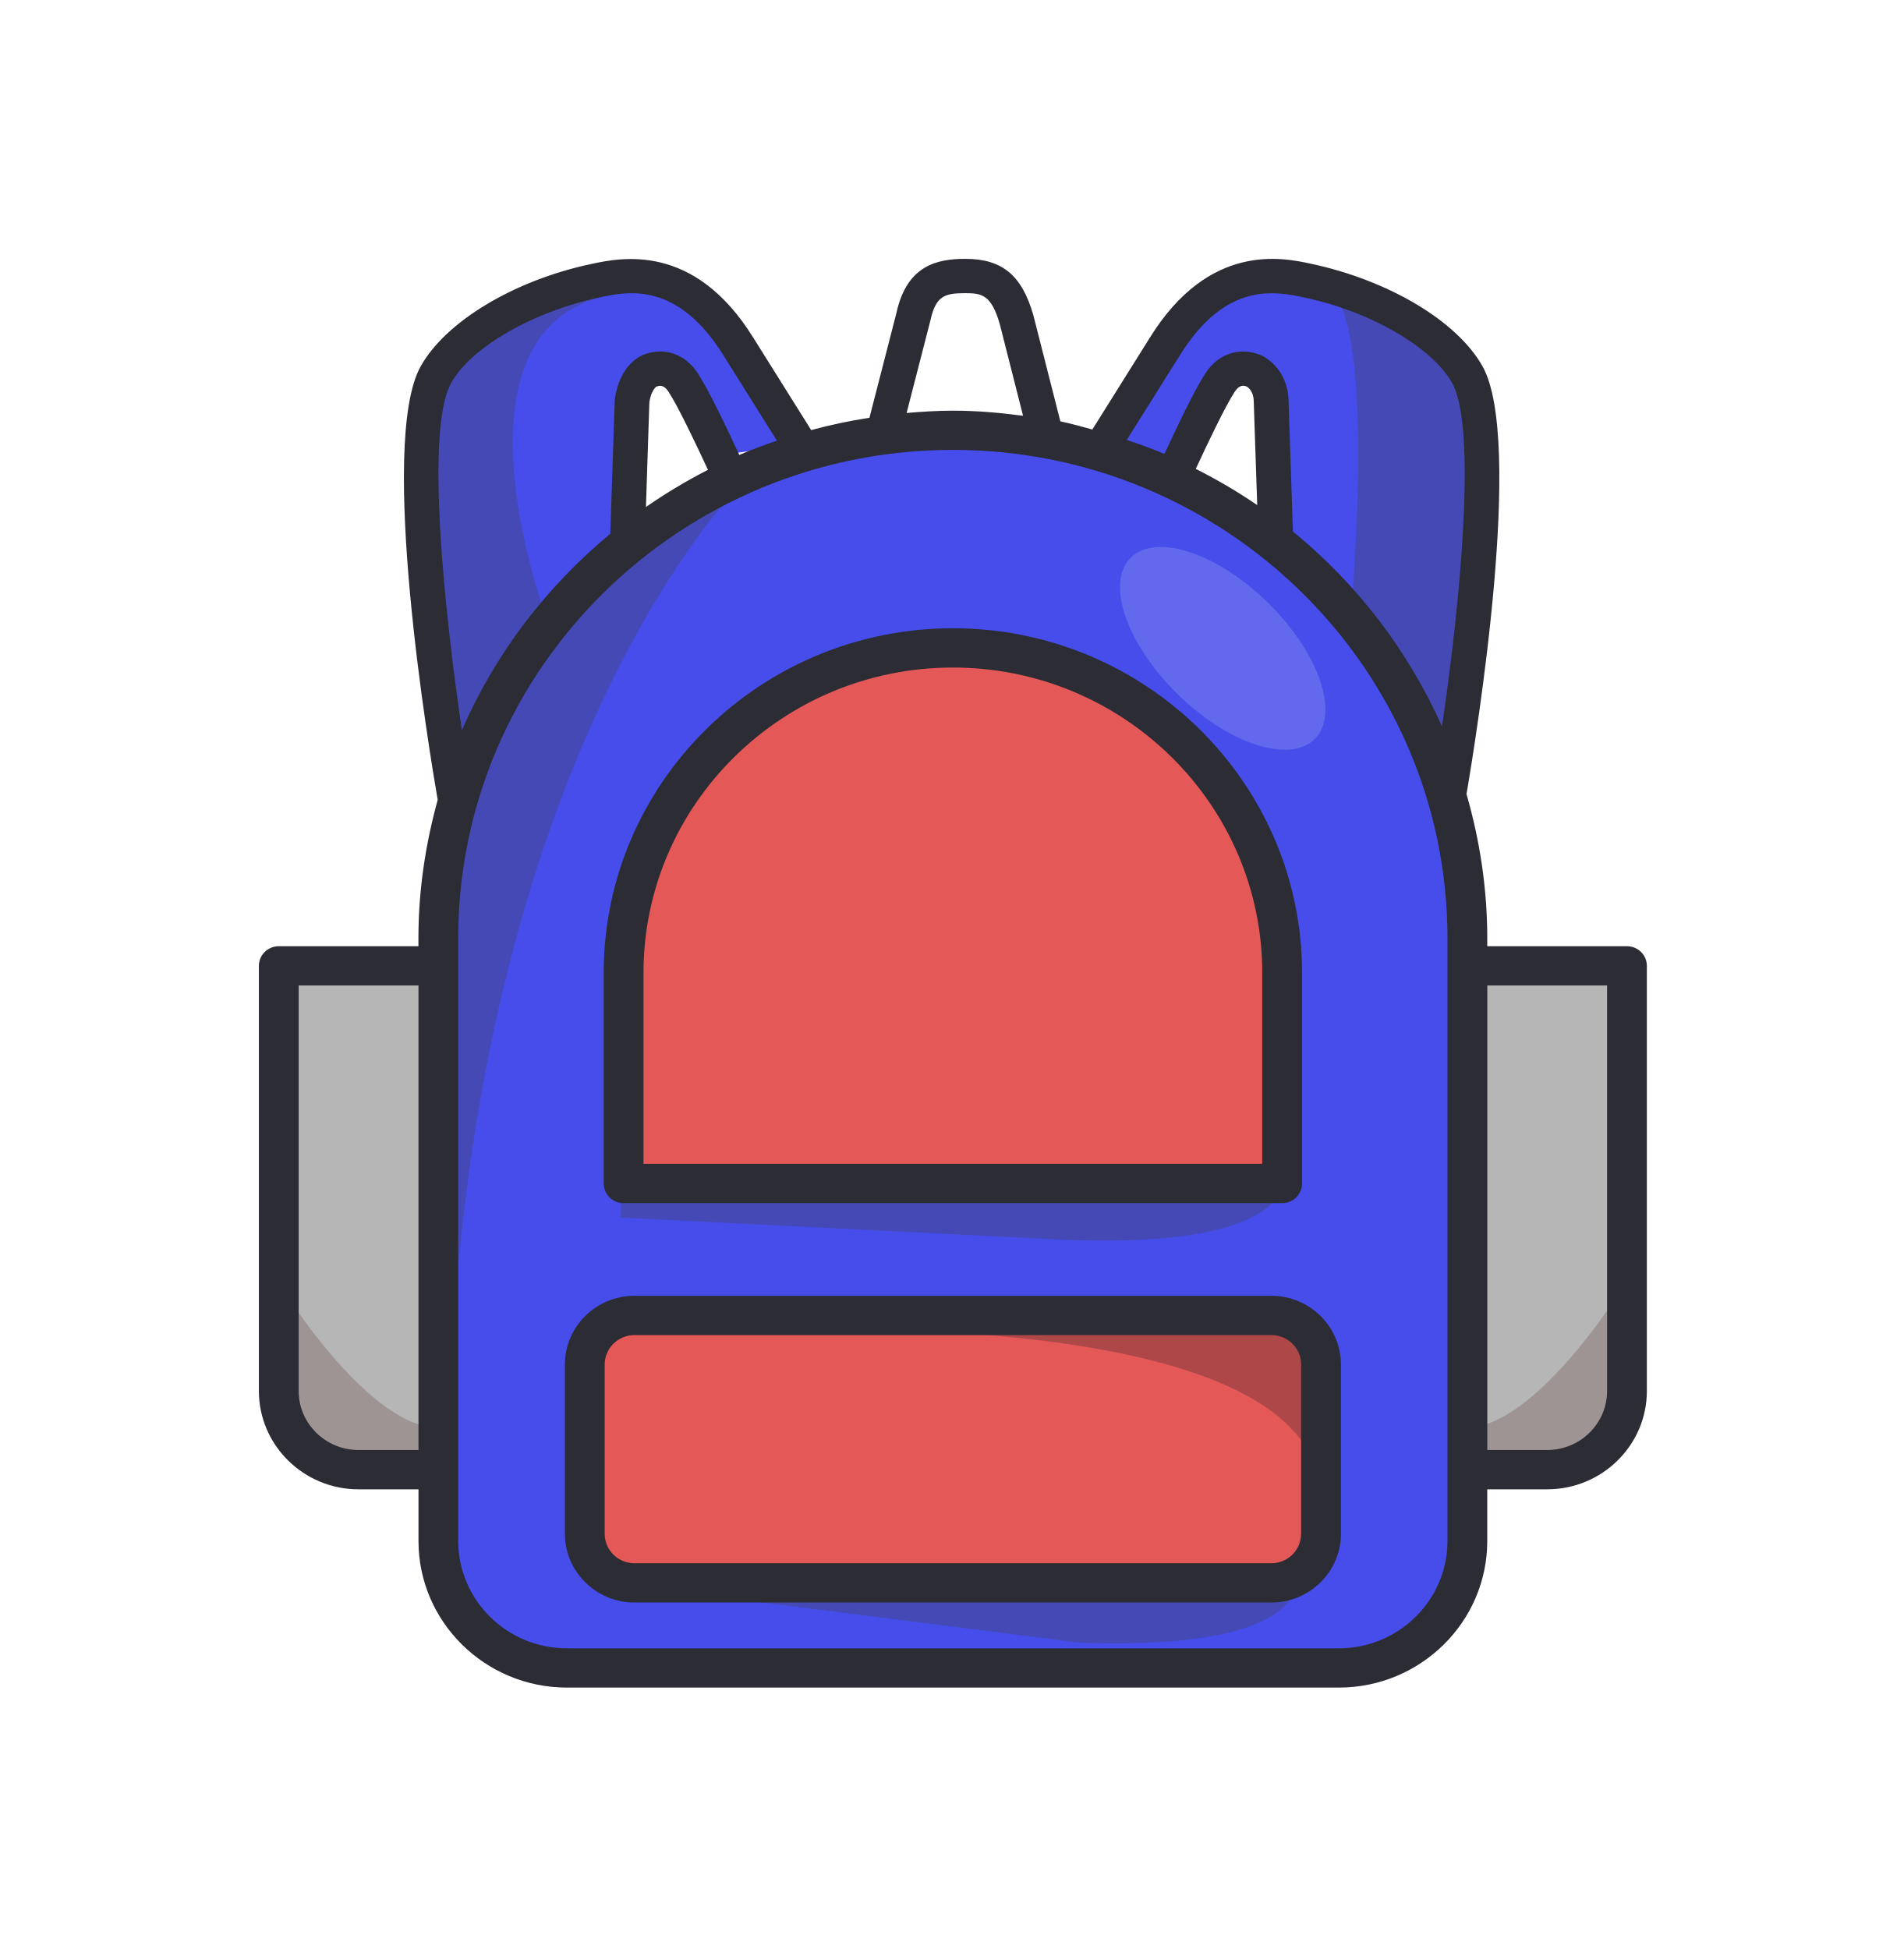
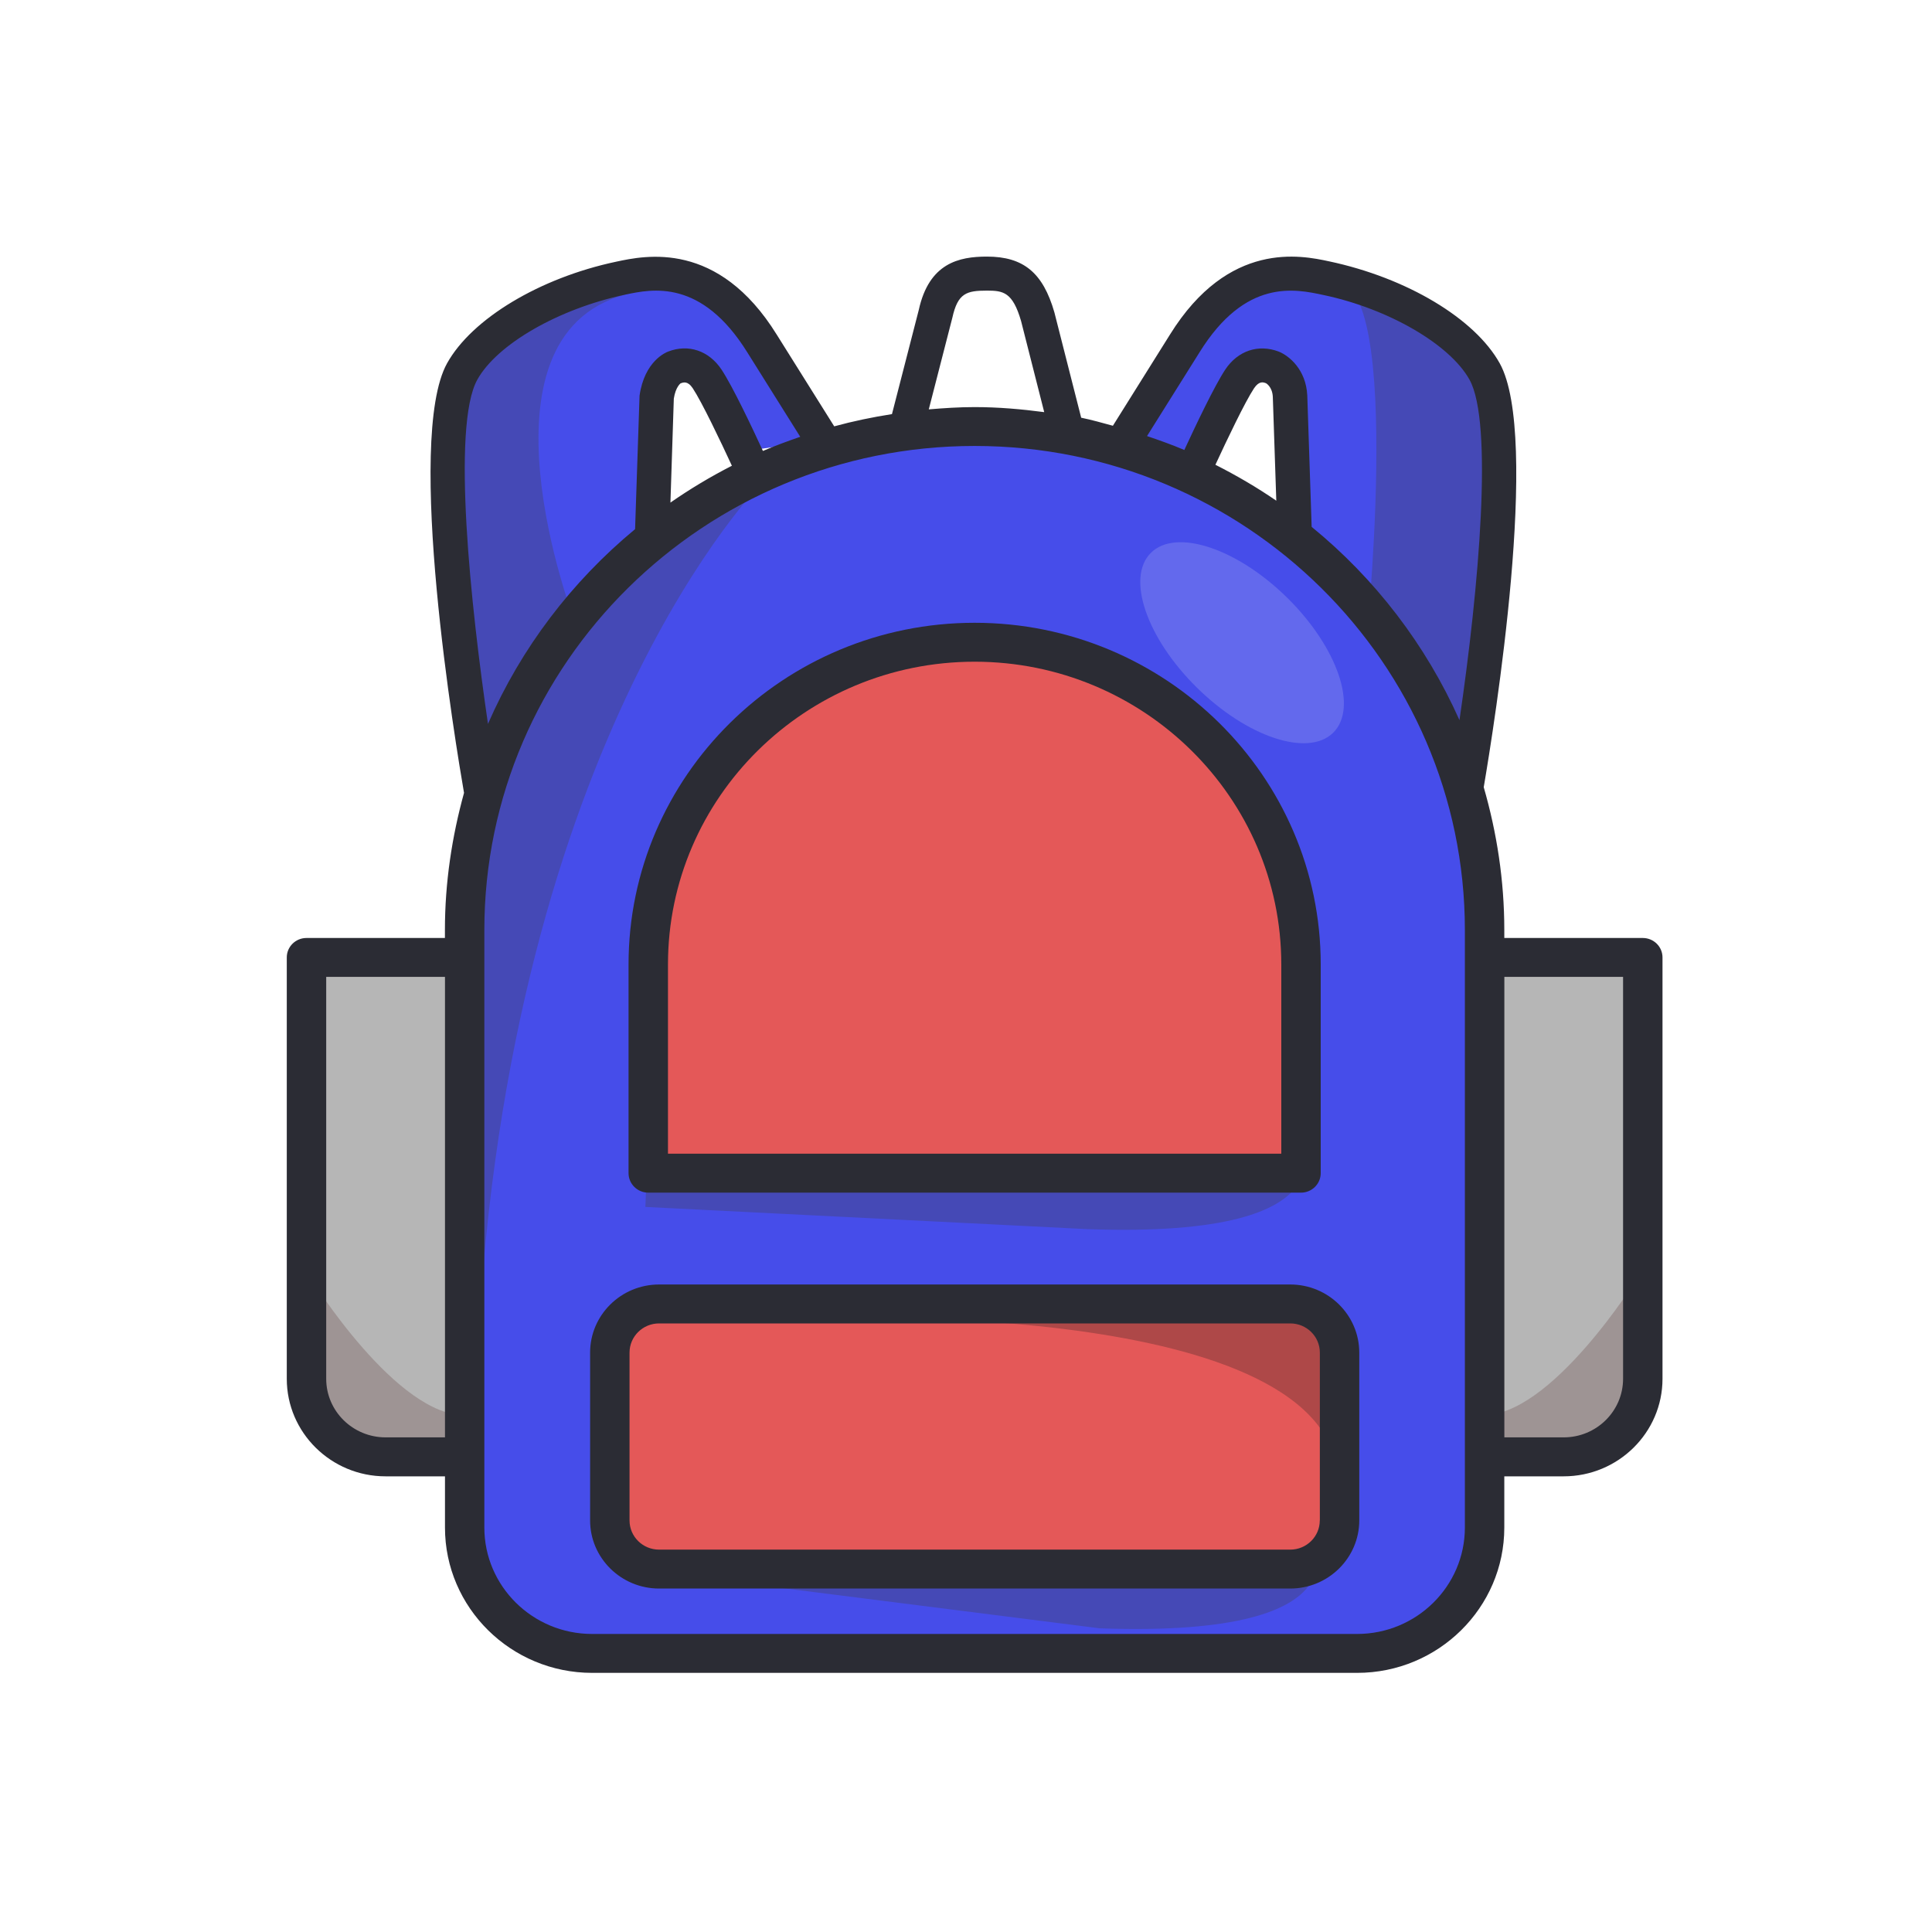
- <svg xmlns="http://www.w3.org/2000/svg" width="125" height="128" viewBox="0 0 125 128" fill="none">
-   <path d="M28.712 81.419C28.712 81.419 21.402 31.031 59.815 27.881C59.815 27.881 92.513 24.538 96.367 60.719V102.019C96.367 102.019 99.292 112.253 65.931 109.893L35.757 109.63C35.757 109.63 28.666 107.266 28.155 97.69L28.712 81.419Z" fill="#464DEA" />
-   <path d="M18.746 63.245H29.113V96.607H21.238C21.238 96.607 17.848 94.834 18.746 88.733C19.644 82.631 18.746 63.245 18.746 63.245Z" fill="#B6B6B6" />
-   <path d="M96.434 63.245L106.67 63.836L106.27 91.392C106.27 91.392 107.331 98.283 96.434 96.61V63.245Z" fill="#B6B6B6" />
-   <path d="M41.473 34.443L42.27 24.209H44.199L47.189 29.919L53.437 29C53.437 29 45.793 13.515 33.634 19.684C33.634 19.684 26.058 23.03 27.255 37.924L29.448 50.323L41.473 34.443Z" fill="#464DEA" />
-   <path d="M77.359 30.177L81.448 24.618H82.844L84.138 35.237L94.707 50.844L97.498 29.881C97.498 29.881 96.6 18.581 82.346 18.227C82.346 18.227 75.866 19.056 72.877 29.39L76.367 31.259L77.359 30.177Z" fill="#464DEA" />
-   <path d="M40.92 75.239H83.949C83.949 75.239 88.483 82.092 70.033 81.433L40.761 79.963L40.92 75.239Z" fill="#4549B6" />
-   <path d="M41.743 101.685H84.772C84.772 101.685 89.306 108.538 70.856 107.88L38.282 103.75L41.743 101.685Z" fill="#4549B6" />
-   <path d="M18.592 84.699C18.592 84.699 24.327 93.951 28.91 93.755V97.201C28.913 97.201 15.352 98.874 18.592 84.699Z" fill="#9E9494" />
-   <path d="M106.46 84.699C106.46 84.699 100.725 93.951 96.142 93.755V97.201C96.142 97.201 109.703 98.874 106.46 84.699Z" fill="#9E9494" />
-   <path d="M41.202 70.398C41.202 70.398 41.176 70.167 41.147 69.746C40.831 65.305 40.164 39.727 67.124 42.842C67.124 42.842 80.282 45.597 83.473 58.85L84.136 75.777V77.745L41.065 77.222L41.202 70.398Z" fill="#E45858" />
-   <path d="M48.518 31.954C48.518 31.954 31.704 48.684 29.645 89.428C29.642 89.428 20.872 41.925 48.518 31.954Z" fill="#4549B6" />
-   <path d="M39.423 19.518C39.423 19.518 22.7 17.064 28.321 38.644L29.473 49.533L36.03 41.039C36.033 41.039 28.913 22.366 39.423 19.518Z" fill="#4549B6" />
-   <path d="M85.189 19.288C88.614 17.066 101.687 19.433 96.29 39.432L95.139 50.322L88.581 41.828C88.578 41.825 91.317 14.397 85.189 19.288Z" fill="#4549B6" />
-   <path d="M39.644 86.67H83.209C83.209 86.67 87.33 87.193 87.197 93.757L87.2 101.763C87.2 101.763 87.197 105.7 76.033 103.468L39.644 104.152V86.67Z" fill="#E45858" />
-   <path d="M86.634 98.821C86.634 98.821 93.91 83.025 70.584 86.519L55.179 85.938L52.84 87.357C52.84 87.357 87.671 85.976 86.634 98.821Z" fill="#AE4848" />
-   <path d="M83.485 85.101H41.666C39.145 85.101 37.096 87.127 37.096 89.613V100.733C37.096 103.219 39.145 105.245 41.666 105.245H83.485C86.002 105.245 88.055 103.219 88.055 100.733V89.613C88.055 87.127 86.002 85.101 83.485 85.101ZM85.439 100.733C85.439 101.8 84.564 102.667 83.481 102.667H41.666C40.586 102.667 39.708 101.803 39.708 100.733V89.613C39.708 88.547 40.586 87.68 41.666 87.68H83.485C84.564 87.68 85.443 88.543 85.443 89.613V100.733H85.439Z" fill="#2B2C34" />
-   <path opacity="0.16" d="M86.33 48.543C87.989 46.905 86.631 42.909 83.296 39.617C79.962 36.325 75.914 34.984 74.255 36.622C72.596 38.26 73.954 42.256 77.289 45.548C80.623 48.84 84.671 50.181 86.33 48.543Z" fill="#FFFFFE" />
-   <path d="M106.837 62.144H97.664V61.614C97.664 58.332 97.17 55.166 96.301 52.153C97.001 48.05 100.068 28.923 97.358 24.065C95.712 21.11 91.217 18.407 86.042 17.311C84.227 16.923 79.409 15.899 75.515 22.164L71.732 28.207C71.036 28.021 70.343 27.819 69.631 27.674L67.855 20.693C67.1 18.069 65.806 17 63.386 17C61.538 17 59.554 17.424 58.871 20.536L57.095 27.436C55.793 27.639 54.518 27.905 53.269 28.246L49.463 22.173C45.573 15.899 40.755 16.923 38.814 17.34C33.765 18.41 29.267 21.11 27.62 24.068C24.817 29.11 28.213 49.485 28.743 52.529C27.943 55.429 27.477 58.467 27.477 61.614V62.144H18.304C17.585 62.144 17 62.722 17 63.431V91.35C17 94.911 19.934 97.811 23.545 97.811H27.481V101.205C27.481 106.513 31.856 110.832 37.233 110.832H87.912C93.289 110.832 97.664 106.513 97.664 101.205V97.811H101.597C105.204 97.811 108.145 94.914 108.145 91.35V63.431C108.145 62.718 107.559 62.144 106.837 62.144ZM77.467 23.349C80.515 18.432 83.8 19.139 85.69 19.547C89.991 20.455 94.053 22.812 95.358 25.153C96.942 27.998 95.986 38.91 94.694 47.712C92.469 42.722 89.103 38.336 84.9 34.906L84.61 26.191C84.523 24.473 83.397 23.567 82.727 23.297C81.371 22.777 80.008 23.233 79.172 24.492C78.453 25.58 77.187 28.249 76.465 29.813C75.659 29.469 74.829 29.174 73.993 28.891L77.467 23.349ZM82.558 33.172C81.273 32.289 79.923 31.502 78.524 30.792C79.295 29.126 80.483 26.634 81.081 25.728C81.423 25.218 81.699 25.323 81.878 25.391C81.881 25.391 82.291 25.616 82.327 26.287L82.558 33.172ZM61.096 21.049C61.457 19.415 62.042 19.254 63.389 19.254C64.462 19.254 65.093 19.347 65.65 21.274L67.182 27.305C65.669 27.106 64.137 26.971 62.572 26.971C61.548 26.971 60.539 27.038 59.534 27.122L61.096 21.049ZM29.624 25.153C30.925 22.812 34.995 20.459 39.422 19.521C41.188 19.148 44.47 18.445 47.518 23.355L51.018 28.939C50.182 29.228 49.353 29.53 48.546 29.877C47.831 28.323 46.536 25.593 45.807 24.492C44.974 23.233 43.608 22.774 42.271 23.291C42.112 23.349 40.7 23.923 40.372 26.213L40.076 35.057C35.883 38.525 32.519 42.934 30.33 47.96C29.198 40.24 27.907 28.236 29.624 25.153ZM43.085 25.401C43.276 25.33 43.559 25.218 43.898 25.725C44.506 26.647 45.719 29.19 46.49 30.857C45.072 31.582 43.716 32.395 42.418 33.297L42.642 26.412C42.763 25.616 43.098 25.401 43.085 25.401ZM23.545 95.229C21.375 95.229 19.612 93.489 19.612 91.35V64.719H27.481V95.229H23.545ZM95.052 101.205C95.052 105.091 91.848 108.254 87.912 108.254H37.229C33.29 108.254 30.089 105.091 30.089 101.205V96.52V63.431V61.614C30.089 43.933 44.662 29.546 62.572 29.546C80.483 29.546 95.052 43.933 95.052 61.614V63.431V96.52V101.205ZM105.533 91.35C105.533 93.489 103.77 95.229 101.6 95.229H97.667V64.719H105.533V91.35Z" fill="#2B2C34" />
-   <path d="M40.948 79.016H84.195C84.913 79.016 85.502 78.438 85.502 77.725V63.897C85.502 51.415 75.217 41.261 62.573 41.261C49.929 41.261 39.644 51.415 39.644 63.897V77.725C39.644 78.434 40.229 79.016 40.948 79.016ZM42.256 63.897C42.256 52.838 51.37 43.84 62.573 43.84C73.776 43.84 82.89 52.838 82.89 63.897V76.434H42.256V63.897Z" fill="#2B2C34" />
+ <svg xmlns="http://www.w3.org/2000/svg" width="128" height="128" viewBox="0 0 128 128" fill="none">
+   <path d="M30.712 81.419C30.712 81.419 23.403 31.031 61.816 27.881C61.816 27.881 94.514 24.538 98.368 60.719V102.019C98.368 102.019 101.293 112.253 67.931 109.893L37.758 109.63C37.758 109.63 30.667 107.266 30.156 97.69L30.712 81.419Z" fill="#464DEA" />
+   <path d="M20.745 63.245H31.112V96.607H23.237C23.237 96.607 19.847 94.834 20.745 88.733C21.643 82.631 20.745 63.245 20.745 63.245Z" fill="#B6B6B6" />
+   <path d="M98.434 63.245L108.67 63.836L108.27 91.392C108.27 91.392 109.331 98.283 98.434 96.61V63.245V63.245Z" fill="#B6B6B6" />
+   <path d="M43.473 34.443L44.27 24.209H46.199L49.189 29.919L55.437 29C55.437 29 47.793 13.515 35.634 19.684C35.634 19.684 28.058 23.03 29.255 37.924L31.448 50.323L43.473 34.443Z" fill="#464DEA" />
+   <path d="M79.359 30.177L83.448 24.618H84.844L86.138 35.237L96.707 50.844L99.498 29.881C99.498 29.881 98.6 18.581 84.346 18.227C84.346 18.227 77.866 19.056 74.877 29.39L78.367 31.259L79.359 30.177Z" fill="#464DEA" />
+   <path d="M42.919 75.239H85.948C85.948 75.239 90.482 82.092 72.032 81.433L42.76 79.963L42.919 75.239Z" fill="#4549B6" />
+   <path d="M43.744 101.685H86.773C86.773 101.685 91.307 108.538 72.857 107.88L40.283 103.75L43.744 101.685Z" fill="#4549B6" />
+   <path d="M20.592 84.699C20.592 84.699 26.327 93.951 30.91 93.755V97.201C30.913 97.201 17.352 98.874 20.592 84.699Z" fill="#9E9494" />
+   <path d="M108.461 84.699C108.461 84.699 102.726 93.951 98.143 93.755V97.201C98.143 97.201 111.704 98.874 108.461 84.699Z" fill="#9E9494" />
+   <path d="M43.201 70.398C43.201 70.398 43.175 70.167 43.146 69.746C42.83 65.305 42.163 39.727 69.123 42.842C69.123 42.842 82.281 45.597 85.472 58.85L86.135 75.777V77.745L43.065 77.222L43.201 70.398Z" fill="#E45858" />
+   <path d="M50.517 31.954C50.517 31.954 33.703 48.684 31.644 89.428C31.641 89.428 22.871 41.925 50.517 31.954Z" fill="#4549B6" />
+   <path d="M41.423 19.518C41.423 19.518 24.7 17.064 30.321 38.644L31.473 49.533L38.03 41.039C38.033 41.039 30.913 22.366 41.423 19.518Z" fill="#4549B6" />
+   <path d="M87.189 19.288C90.615 17.066 103.688 19.433 98.291 39.432L97.14 50.322L90.582 41.828C90.579 41.825 93.318 14.397 87.189 19.288Z" fill="#4549B6" />
+   <path d="M41.643 86.67H85.208C85.208 86.67 89.329 87.193 89.196 93.757L89.199 101.763C89.199 101.763 89.196 105.7 78.032 103.468L41.643 104.152V86.67Z" fill="#E45858" />
+   <path d="M88.634 98.821C88.634 98.821 95.91 83.025 72.584 86.519L57.179 85.938L54.84 87.357C54.84 87.357 89.671 85.976 88.634 98.821Z" fill="#AE4848" />
+   <path d="M85.484 85.101H43.666C41.145 85.101 39.096 87.127 39.096 89.613V100.733C39.096 103.219 41.145 105.245 43.666 105.245H85.484C88.002 105.245 90.055 103.219 90.055 100.733V89.613C90.055 87.127 88.002 85.101 85.484 85.101ZM87.439 100.733C87.439 101.8 86.564 102.667 85.481 102.667H43.666C42.586 102.667 41.708 101.803 41.708 100.733V89.613C41.708 88.547 42.586 87.68 43.666 87.68H85.484C86.564 87.68 87.443 88.543 87.443 89.613V100.733H87.439Z" fill="#2B2C34" />
+   <path opacity="0.16" d="M88.329 48.543C89.988 46.905 88.63 42.909 85.296 39.617C81.961 36.325 77.913 34.984 76.254 36.622C74.595 38.26 75.953 42.256 79.288 45.548C82.622 48.84 86.67 50.181 88.329 48.543Z" fill="#FFFFFE" />
+   <path d="M108.837 62.144H99.664V61.614C99.664 58.332 99.17 55.166 98.301 52.153C99.001 48.05 102.068 28.923 99.358 24.065C97.712 21.11 93.217 18.407 88.042 17.311C86.227 16.923 81.409 15.899 77.515 22.164L73.732 28.207C73.036 28.021 72.343 27.819 71.631 27.674L69.855 20.693C69.1 18.069 67.806 17 65.386 17C63.538 17 61.554 17.424 60.871 20.536L59.095 27.436C57.793 27.639 56.518 27.905 55.269 28.246L51.463 22.173C47.573 15.899 42.755 16.923 40.814 17.34C35.765 18.41 31.267 21.11 29.62 24.068C26.817 29.11 30.213 49.485 30.743 52.529C29.943 55.429 29.477 58.467 29.477 61.614V62.144H20.304C19.585 62.144 19 62.722 19 63.431V91.35C19 94.911 21.934 97.811 25.545 97.811H29.481V101.205C29.481 106.513 33.856 110.832 39.233 110.832H89.912C95.289 110.832 99.664 106.513 99.664 101.205V97.811H103.597C107.204 97.811 110.145 94.914 110.145 91.35V63.431C110.145 62.718 109.559 62.144 108.837 62.144ZM79.467 23.349C82.515 18.432 85.8 19.139 87.69 19.547C91.991 20.455 96.053 22.812 97.358 25.153C98.942 27.998 97.986 38.91 96.694 47.712C94.469 42.722 91.103 38.336 86.9 34.906L86.61 26.191C86.523 24.473 85.397 23.567 84.727 23.297C83.371 22.777 82.008 23.233 81.172 24.492C80.453 25.58 79.187 28.249 78.465 29.813C77.659 29.469 76.829 29.174 75.993 28.891L79.467 23.349ZM84.558 33.172C83.273 32.289 81.923 31.502 80.524 30.792C81.295 29.126 82.483 26.634 83.081 25.728C83.423 25.218 83.699 25.323 83.878 25.391C83.881 25.391 84.291 25.616 84.327 26.287L84.558 33.172ZM63.096 21.049C63.457 19.415 64.042 19.254 65.389 19.254C66.462 19.254 67.093 19.347 67.65 21.274L69.182 27.305C67.669 27.106 66.137 26.971 64.572 26.971C63.548 26.971 62.539 27.038 61.534 27.122L63.096 21.049ZM31.624 25.153C32.925 22.812 36.995 20.459 41.422 19.521C43.188 19.148 46.47 18.445 49.518 23.355L53.018 28.939C52.182 29.228 51.353 29.53 50.546 29.877C49.831 28.323 48.536 25.593 47.807 24.492C46.974 23.233 45.608 22.774 44.271 23.291C44.112 23.349 42.7 23.923 42.372 26.213L42.076 35.057C37.883 38.525 34.519 42.934 32.33 47.96C31.198 40.24 29.907 28.236 31.624 25.153ZM45.085 25.401C45.276 25.33 45.559 25.218 45.898 25.725C46.506 26.647 47.719 29.19 48.49 30.857C47.072 31.582 45.716 32.395 44.418 33.297L44.642 26.412C44.763 25.616 45.098 25.401 45.085 25.401ZM25.545 95.229C23.375 95.229 21.612 93.489 21.612 91.35V64.719H29.481V95.229H25.545V95.229ZM97.052 101.205C97.052 105.091 93.848 108.254 89.912 108.254H39.229C35.29 108.254 32.089 105.091 32.089 101.205V96.52V63.431V61.614C32.089 43.933 46.662 29.546 64.572 29.546C82.483 29.546 97.052 43.933 97.052 61.614V63.431V96.52V101.205ZM107.533 91.35C107.533 93.489 105.77 95.229 103.6 95.229H99.667V64.719H107.533V91.35Z" fill="#2B2C34" />
+   <path d="M42.947 79.016H86.194C86.912 79.016 87.501 78.438 87.501 77.725V63.897C87.501 51.415 77.216 41.261 64.572 41.261C51.928 41.261 41.643 51.415 41.643 63.897V77.725C41.643 78.434 42.228 79.016 42.947 79.016ZM44.255 63.897C44.255 52.838 53.369 43.84 64.572 43.84C75.775 43.84 84.889 52.838 84.889 63.897V76.434H44.255V63.897Z" fill="#2B2C34" />
</svg>
